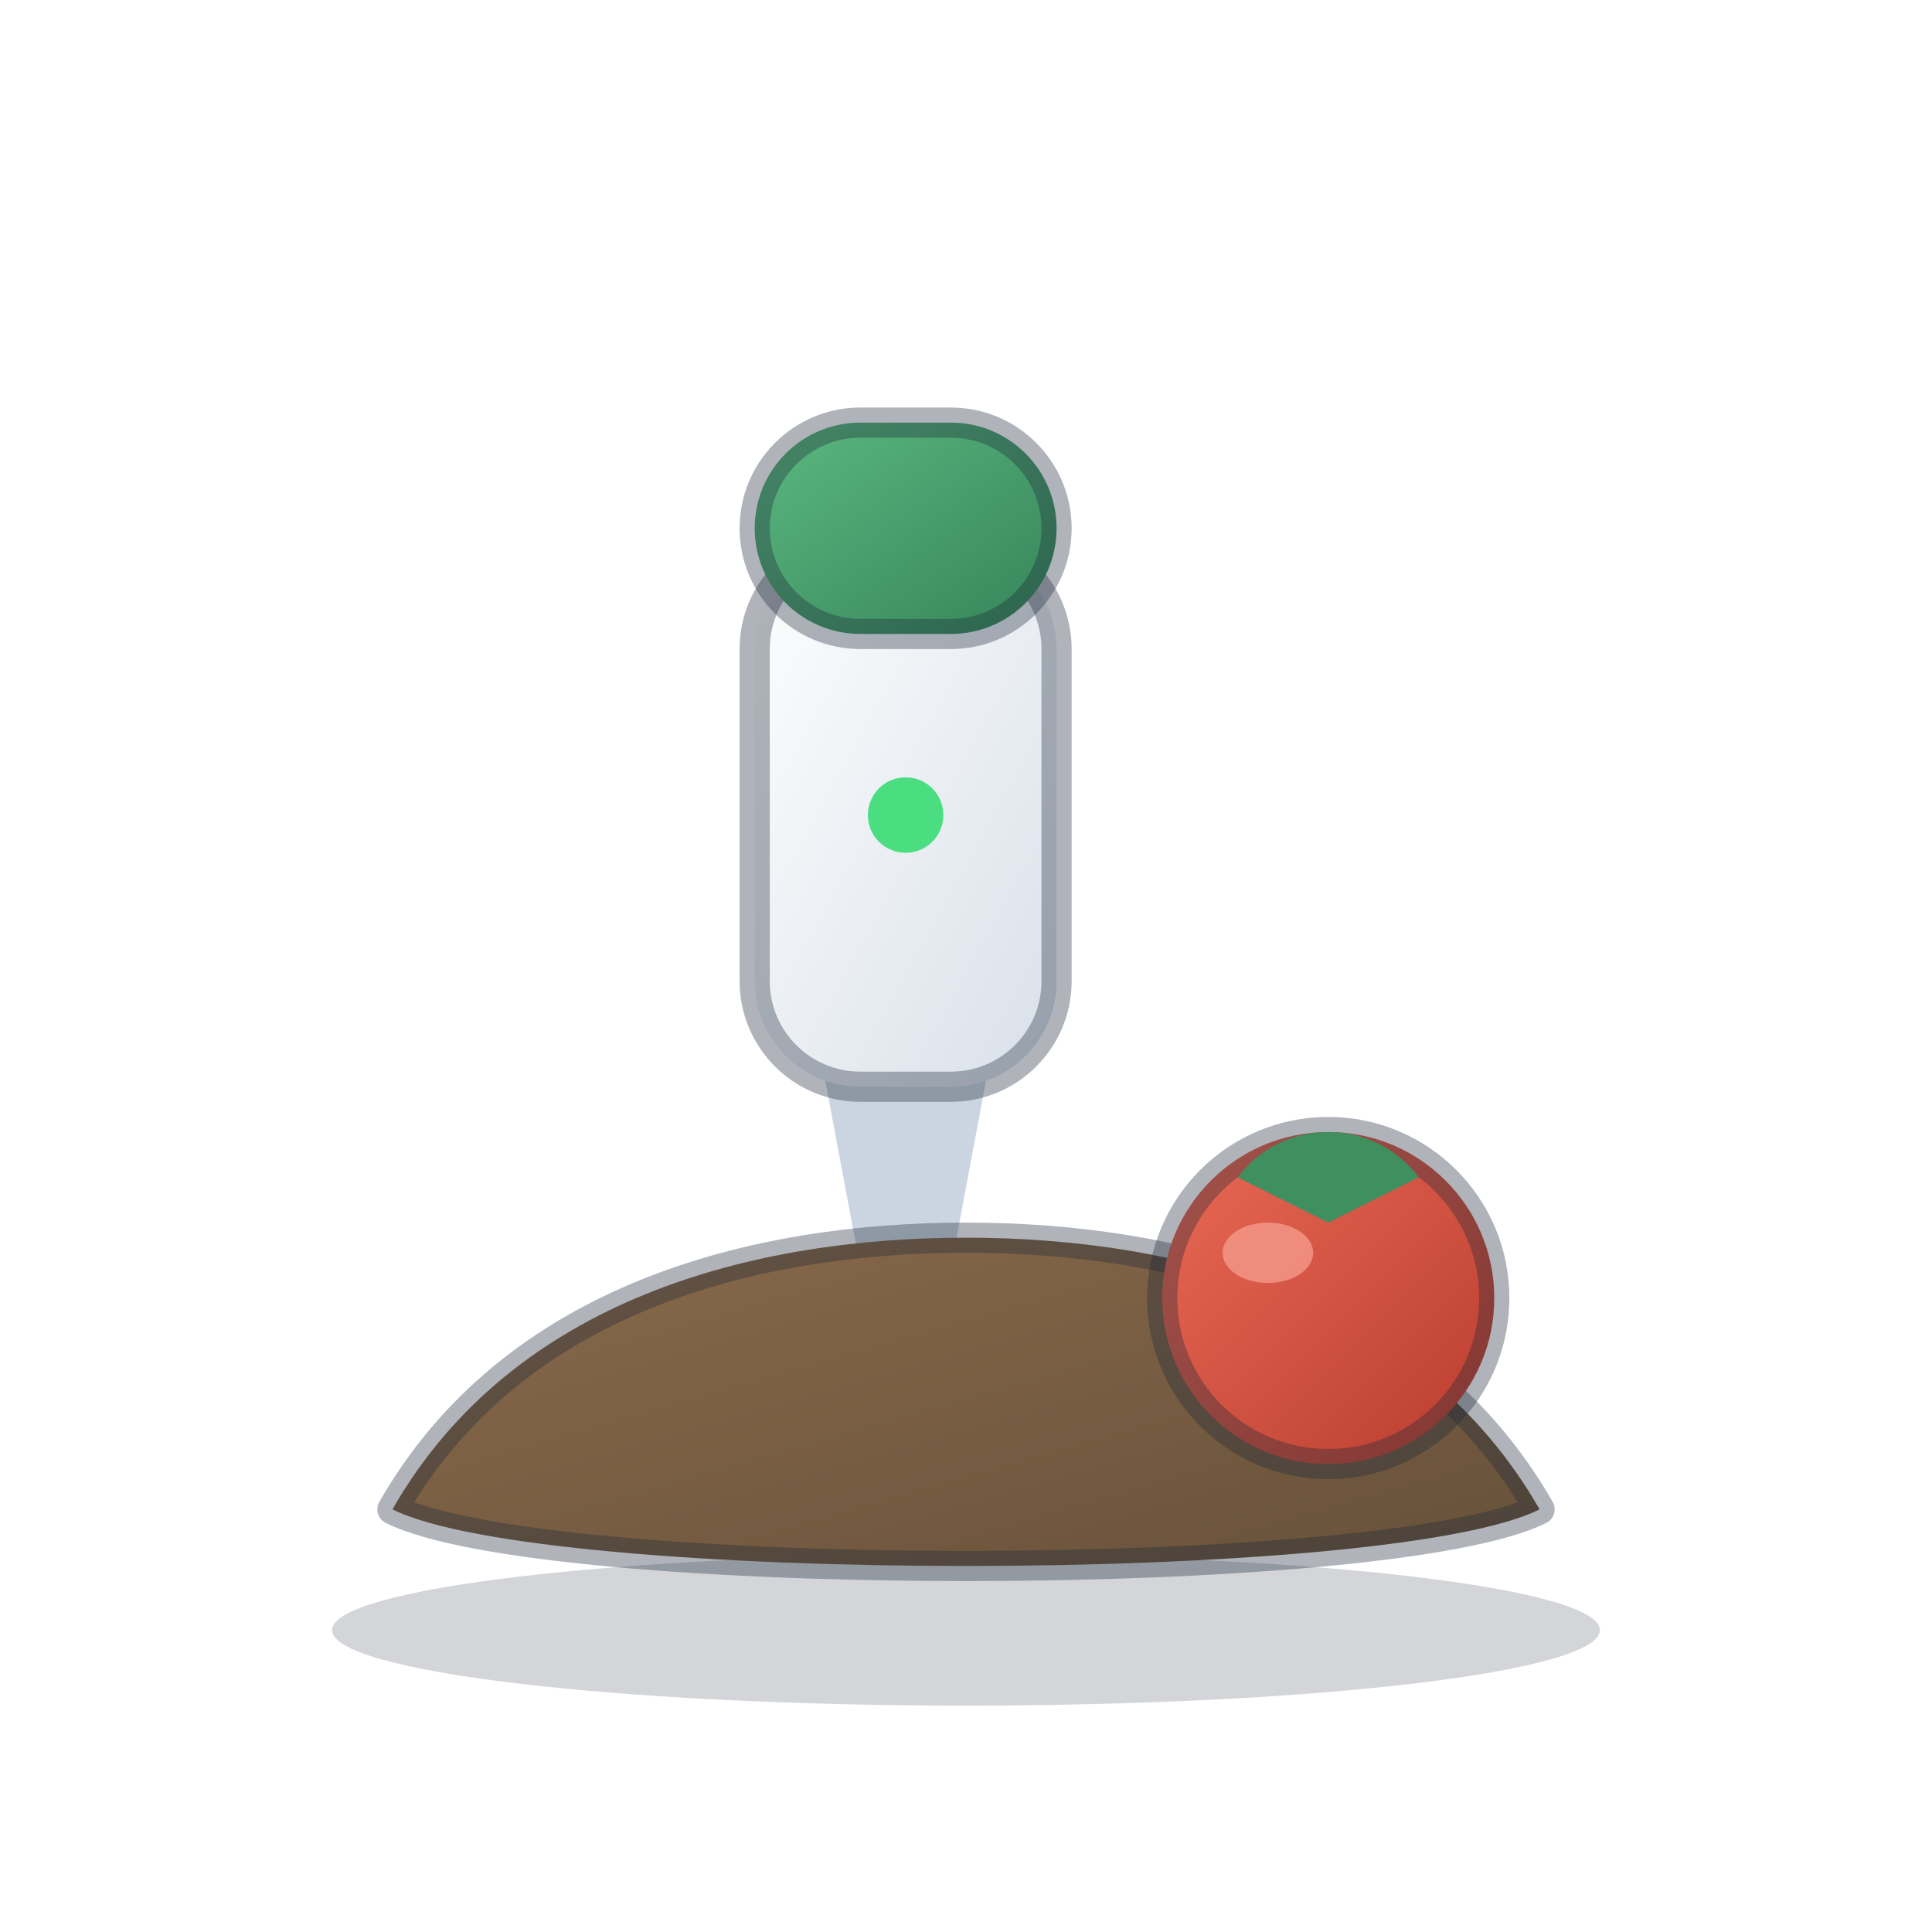
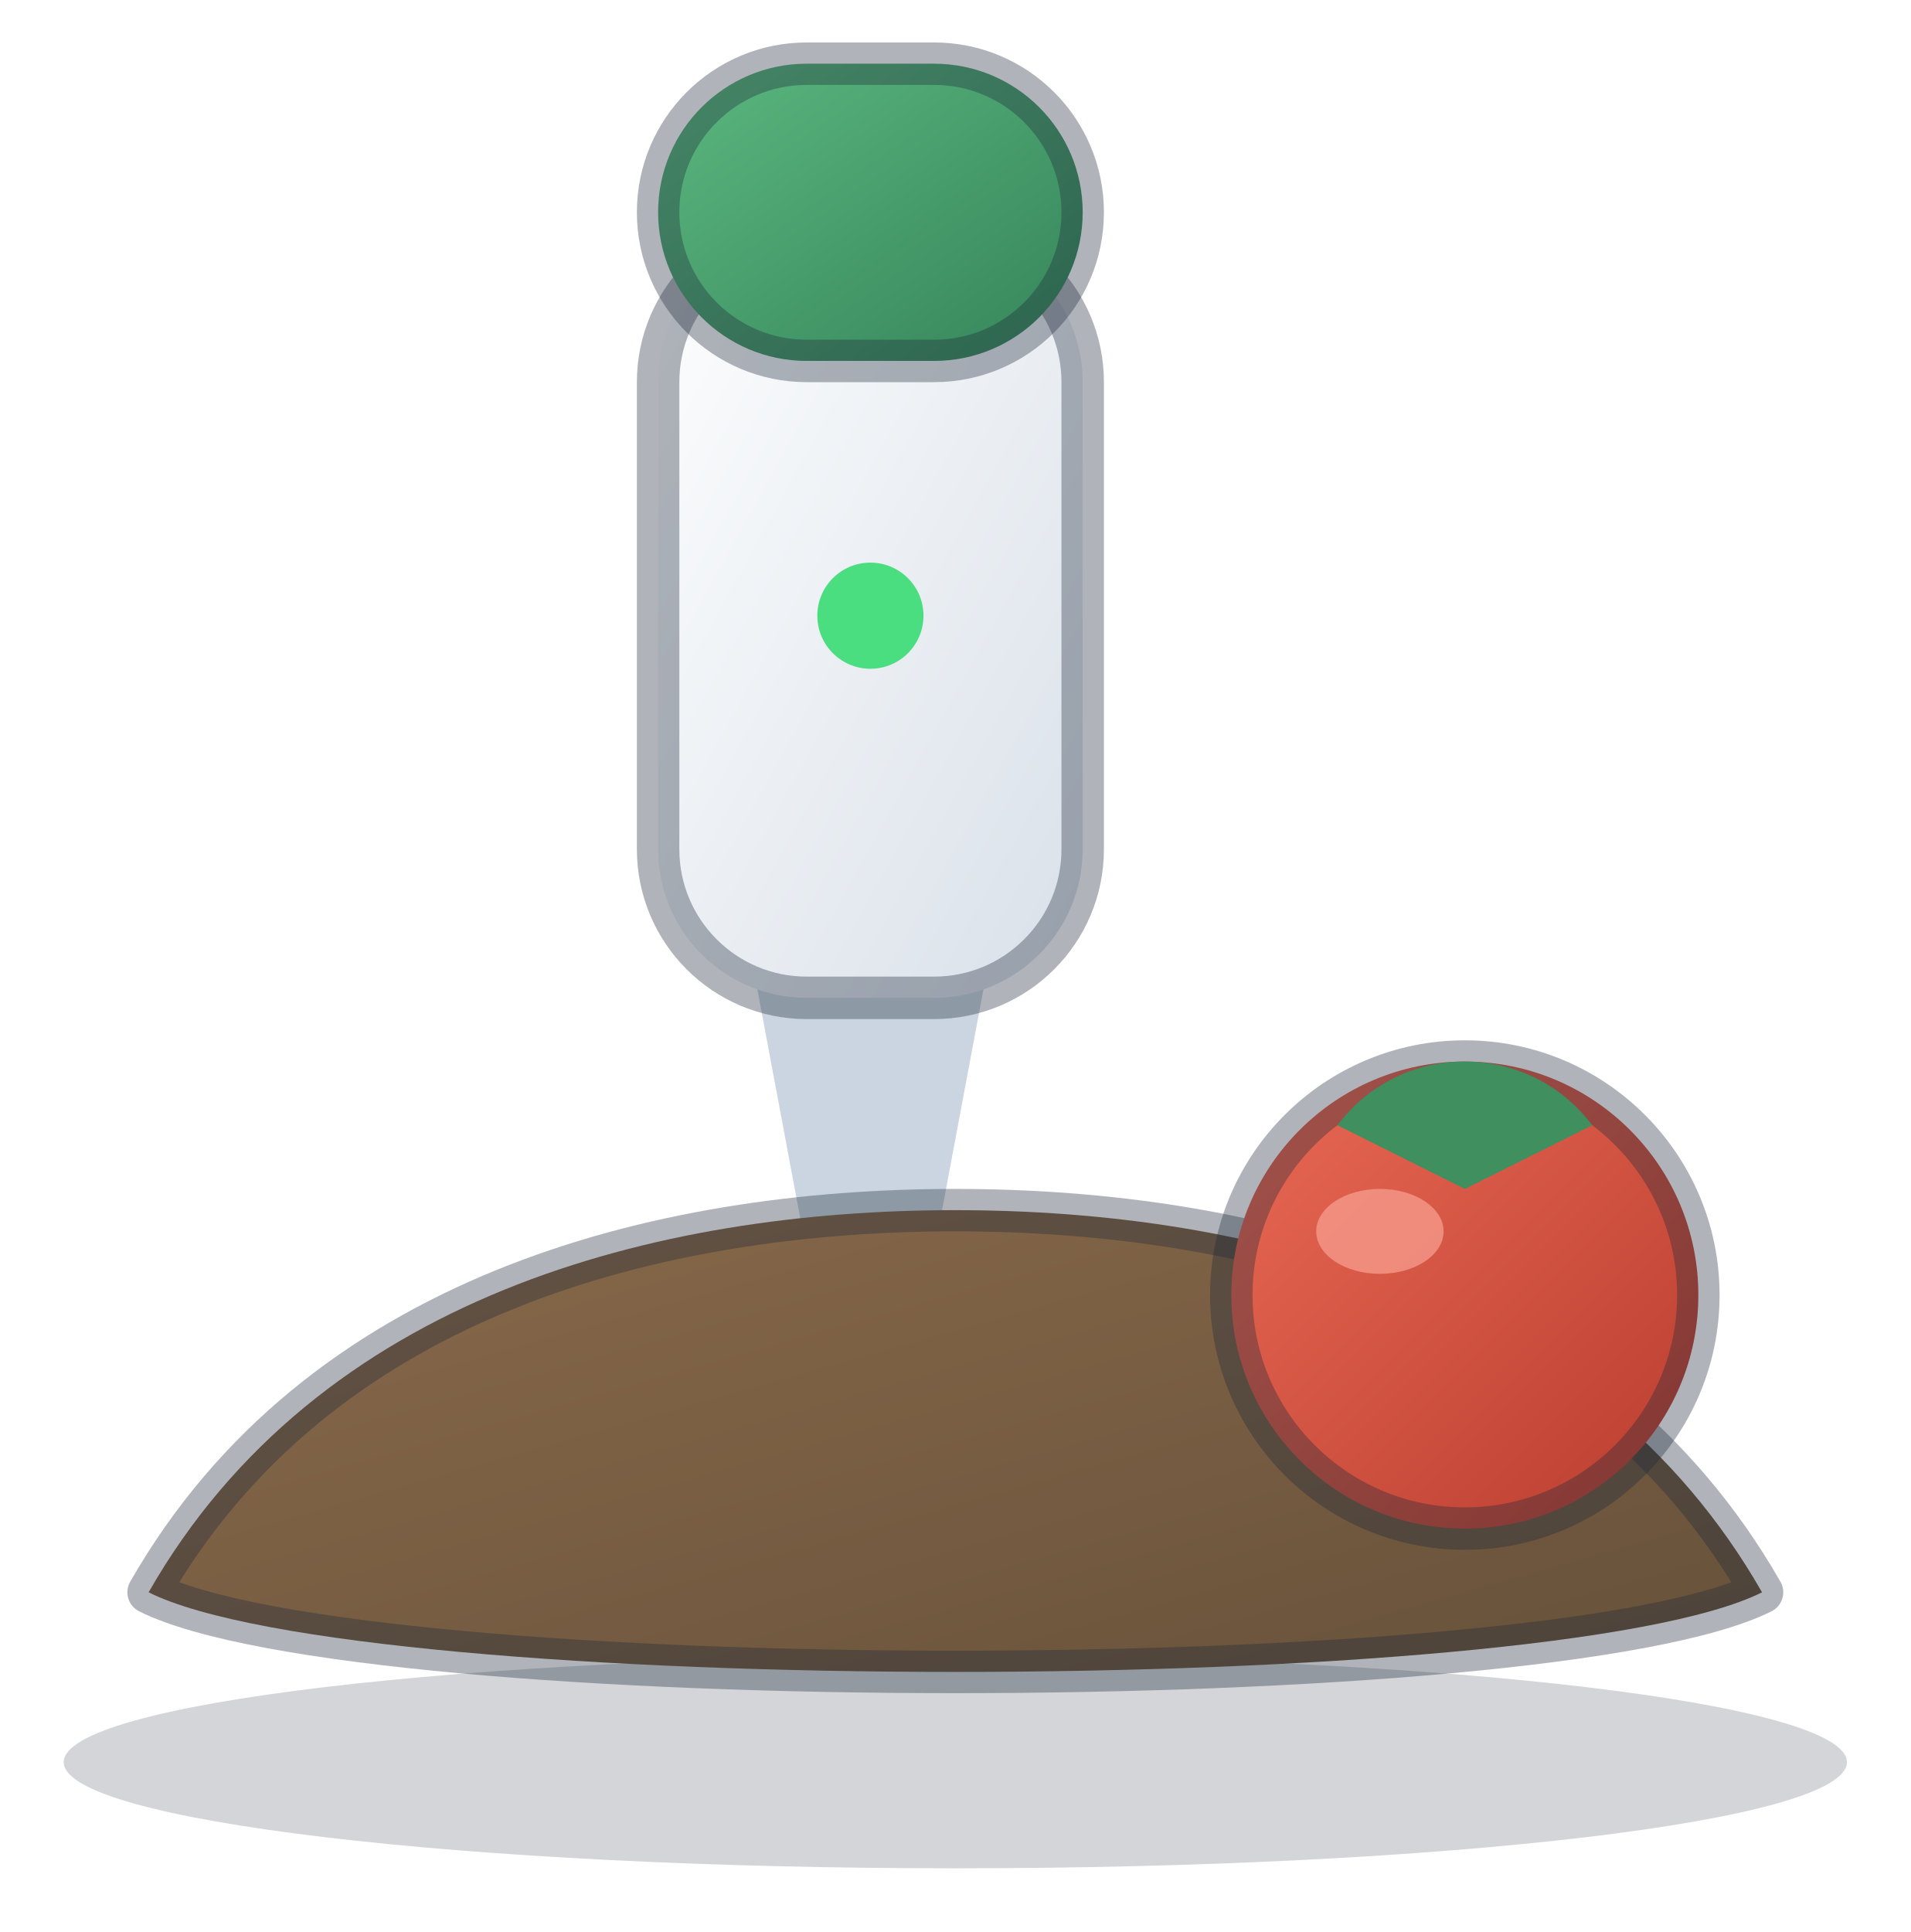
- <svg xmlns="http://www.w3.org/2000/svg" viewBox="0 0 128 128">
+ <svg xmlns="http://www.w3.org/2000/svg" viewBox="19 25 90 91">
  <defs>
    <linearGradient id="st_soil" x1="0" y1="0" x2="1" y2="1">
      <stop offset="0" stop-color="#8a6a4b" />
      <stop offset="1" stop-color="#66513a" />
    </linearGradient>
    <linearGradient id="st_body" x1="0" y1="0" x2="1" y2="1">
      <stop offset="0" stop-color="#fdfefe" />
      <stop offset="1" stop-color="#d9e0e9" />
    </linearGradient>
    <linearGradient id="st_cap" x1="0" y1="0" x2="1" y2="1">
      <stop offset="0" stop-color="#5cb87f" />
      <stop offset="1" stop-color="#35845a" />
    </linearGradient>
    <linearGradient id="st_fruit" x1="0" y1="0" x2="1" y2="1">
      <stop offset="0" stop-color="#ea6a55" />
      <stop offset="1" stop-color="#b93c2e" />
    </linearGradient>
  </defs>
  <ellipse cx="64" cy="108" rx="42" ry="5" fill="rgba(15, 23, 42, 0.18)" />
  <path d="M54 68 L60 100 L66 68 Z" fill="#cbd5e1" />
  <path d="M26 100 C 34 86, 50 82, 64 82 C 78 82, 94 86, 102 100 C 92 105, 36 105, 26 100 Z" fill="url(#st_soil)" stroke="rgba(30, 41, 59, 0.35)" stroke-width="2" stroke-linejoin="round" />
  <rect x="50" y="36" width="20" height="36" rx="7" fill="url(#st_body)" stroke="rgba(30, 41, 59, 0.35)" stroke-width="2" stroke-linejoin="round" />
  <rect x="50" y="28" width="20" height="14" rx="7" fill="url(#st_cap)" stroke="rgba(30, 41, 59, 0.35)" stroke-width="2" stroke-linejoin="round" />
  <circle cx="60" cy="54" r="2.5" fill="#4ade80" />
  <circle cx="88" cy="86" r="11" fill="url(#st_fruit)" stroke="rgba(30, 41, 59, 0.35)" stroke-width="2" />
  <path d="M82 78 C 85 74, 91 74, 94 78 L 88 81 Z" fill="#3f8f5f" />
  <ellipse cx="84" cy="83" rx="3" ry="2" fill="#f5988a" opacity="0.8" />
</svg>
